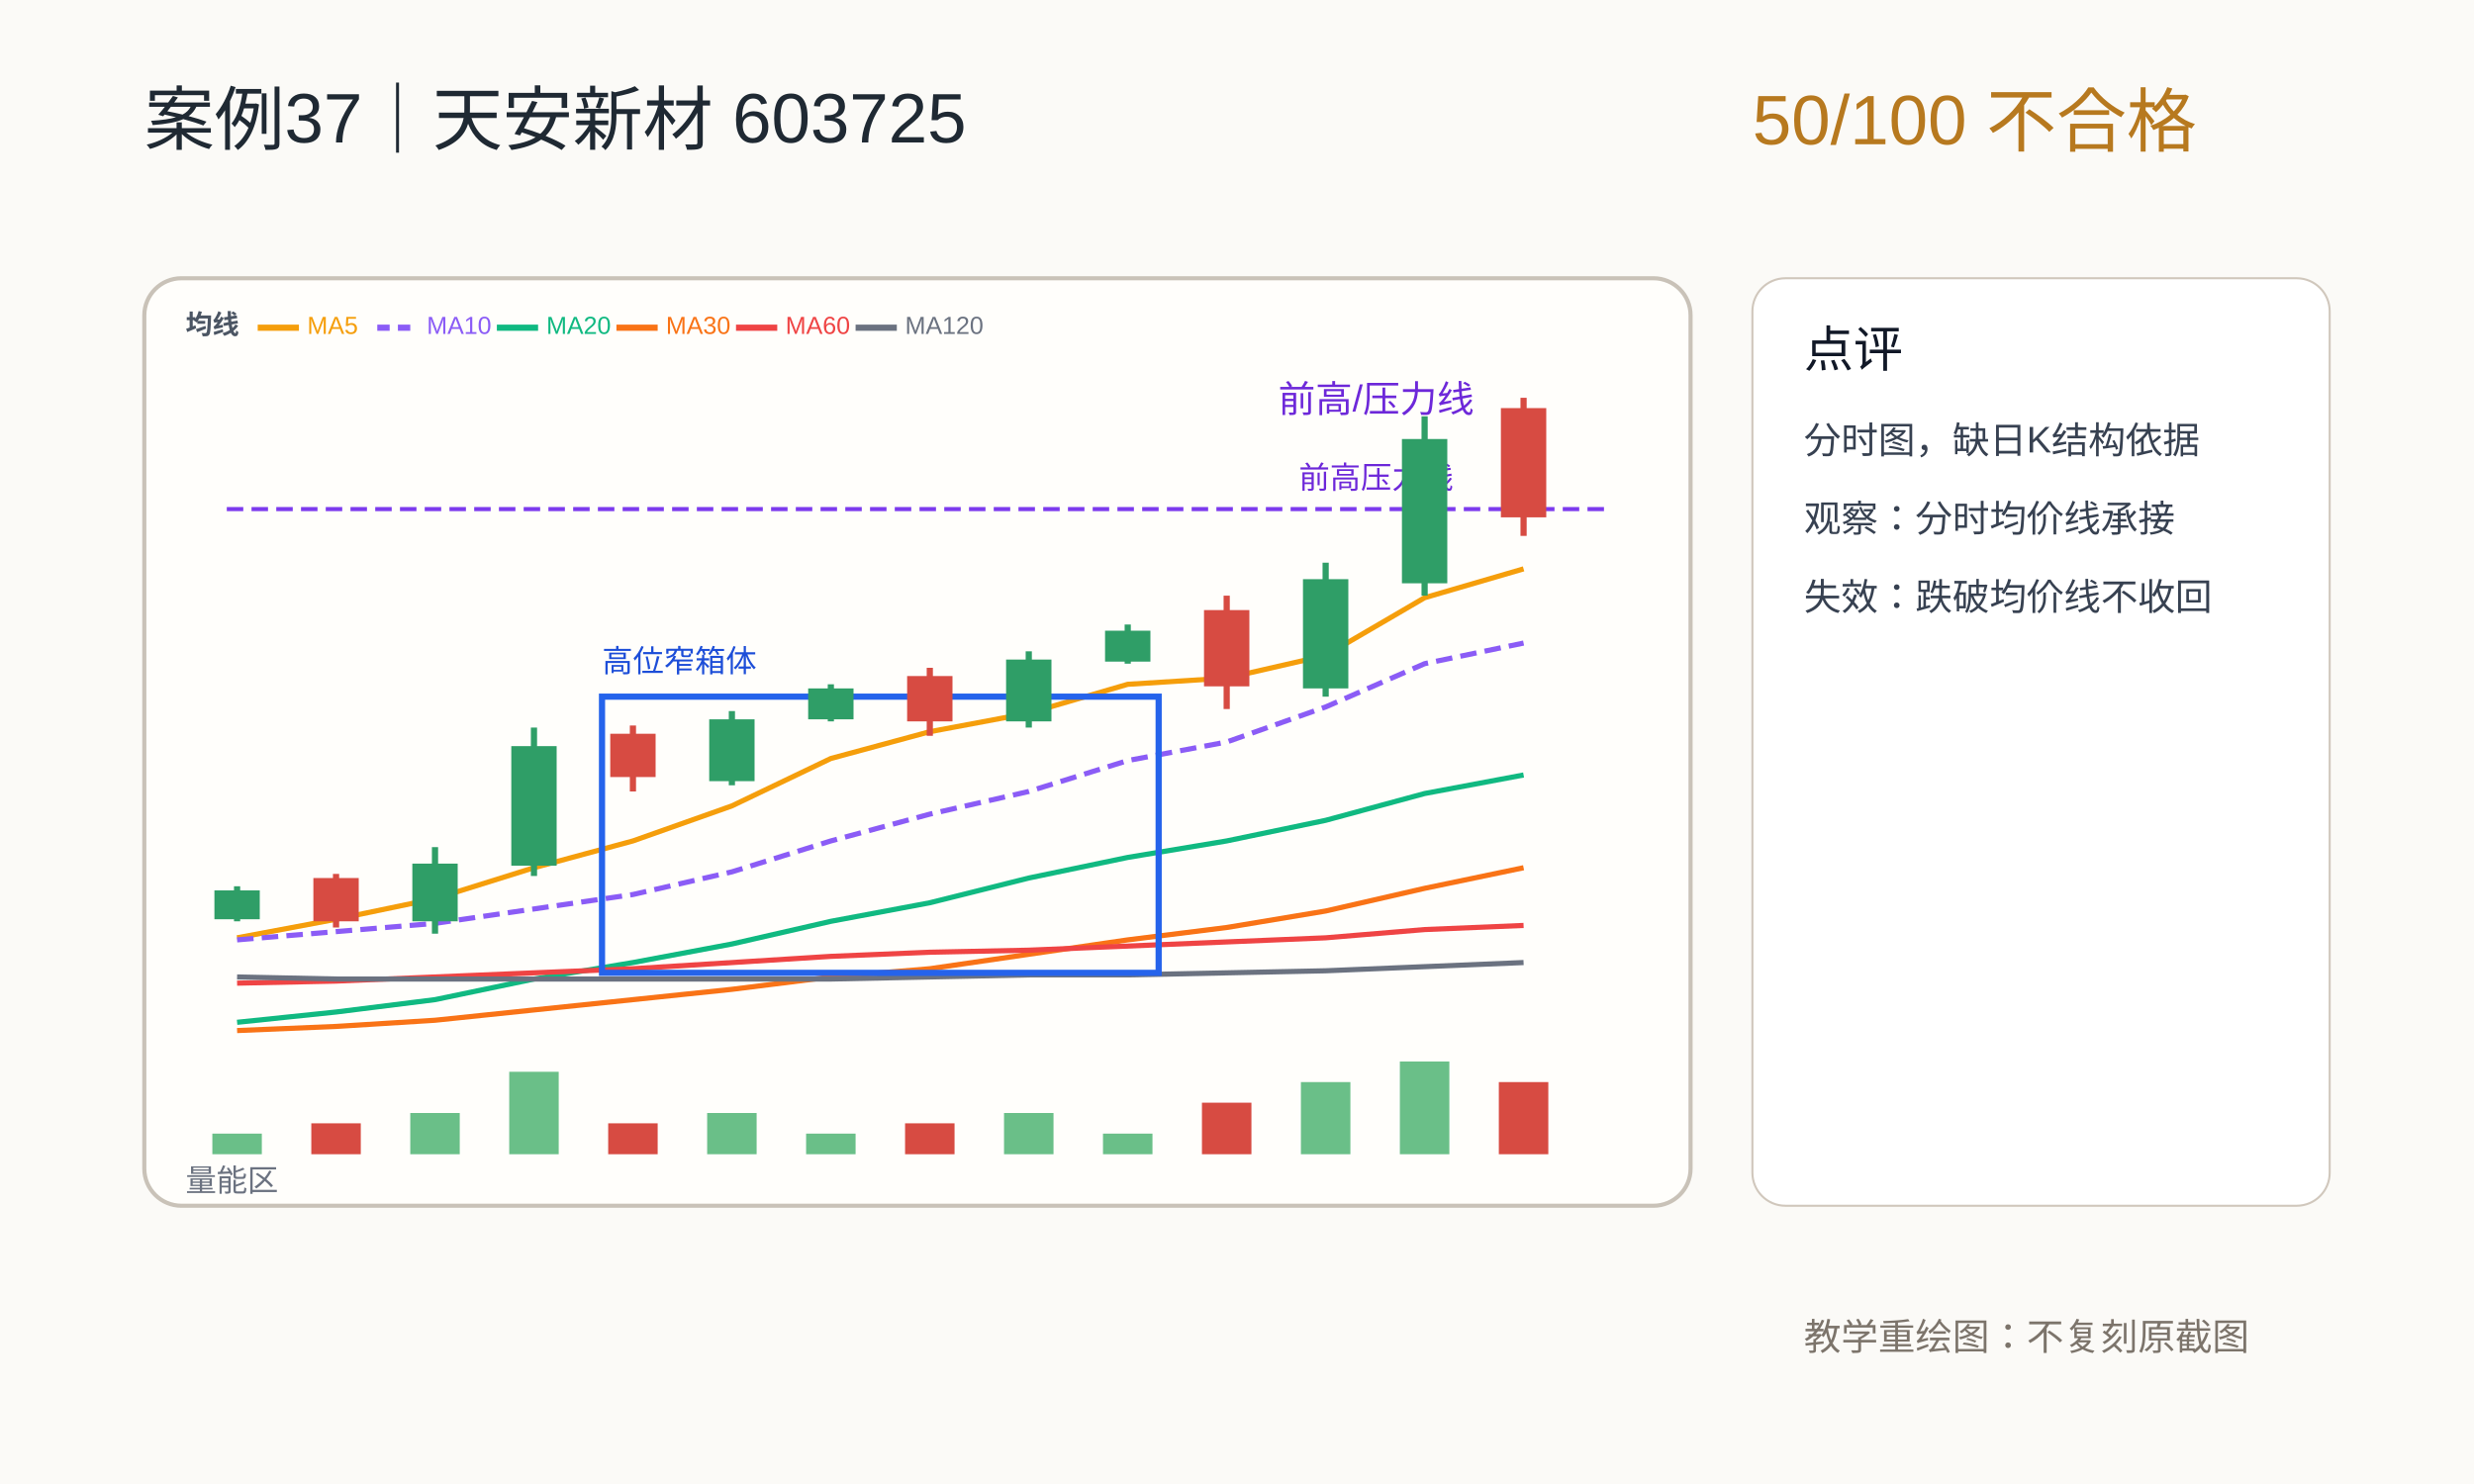
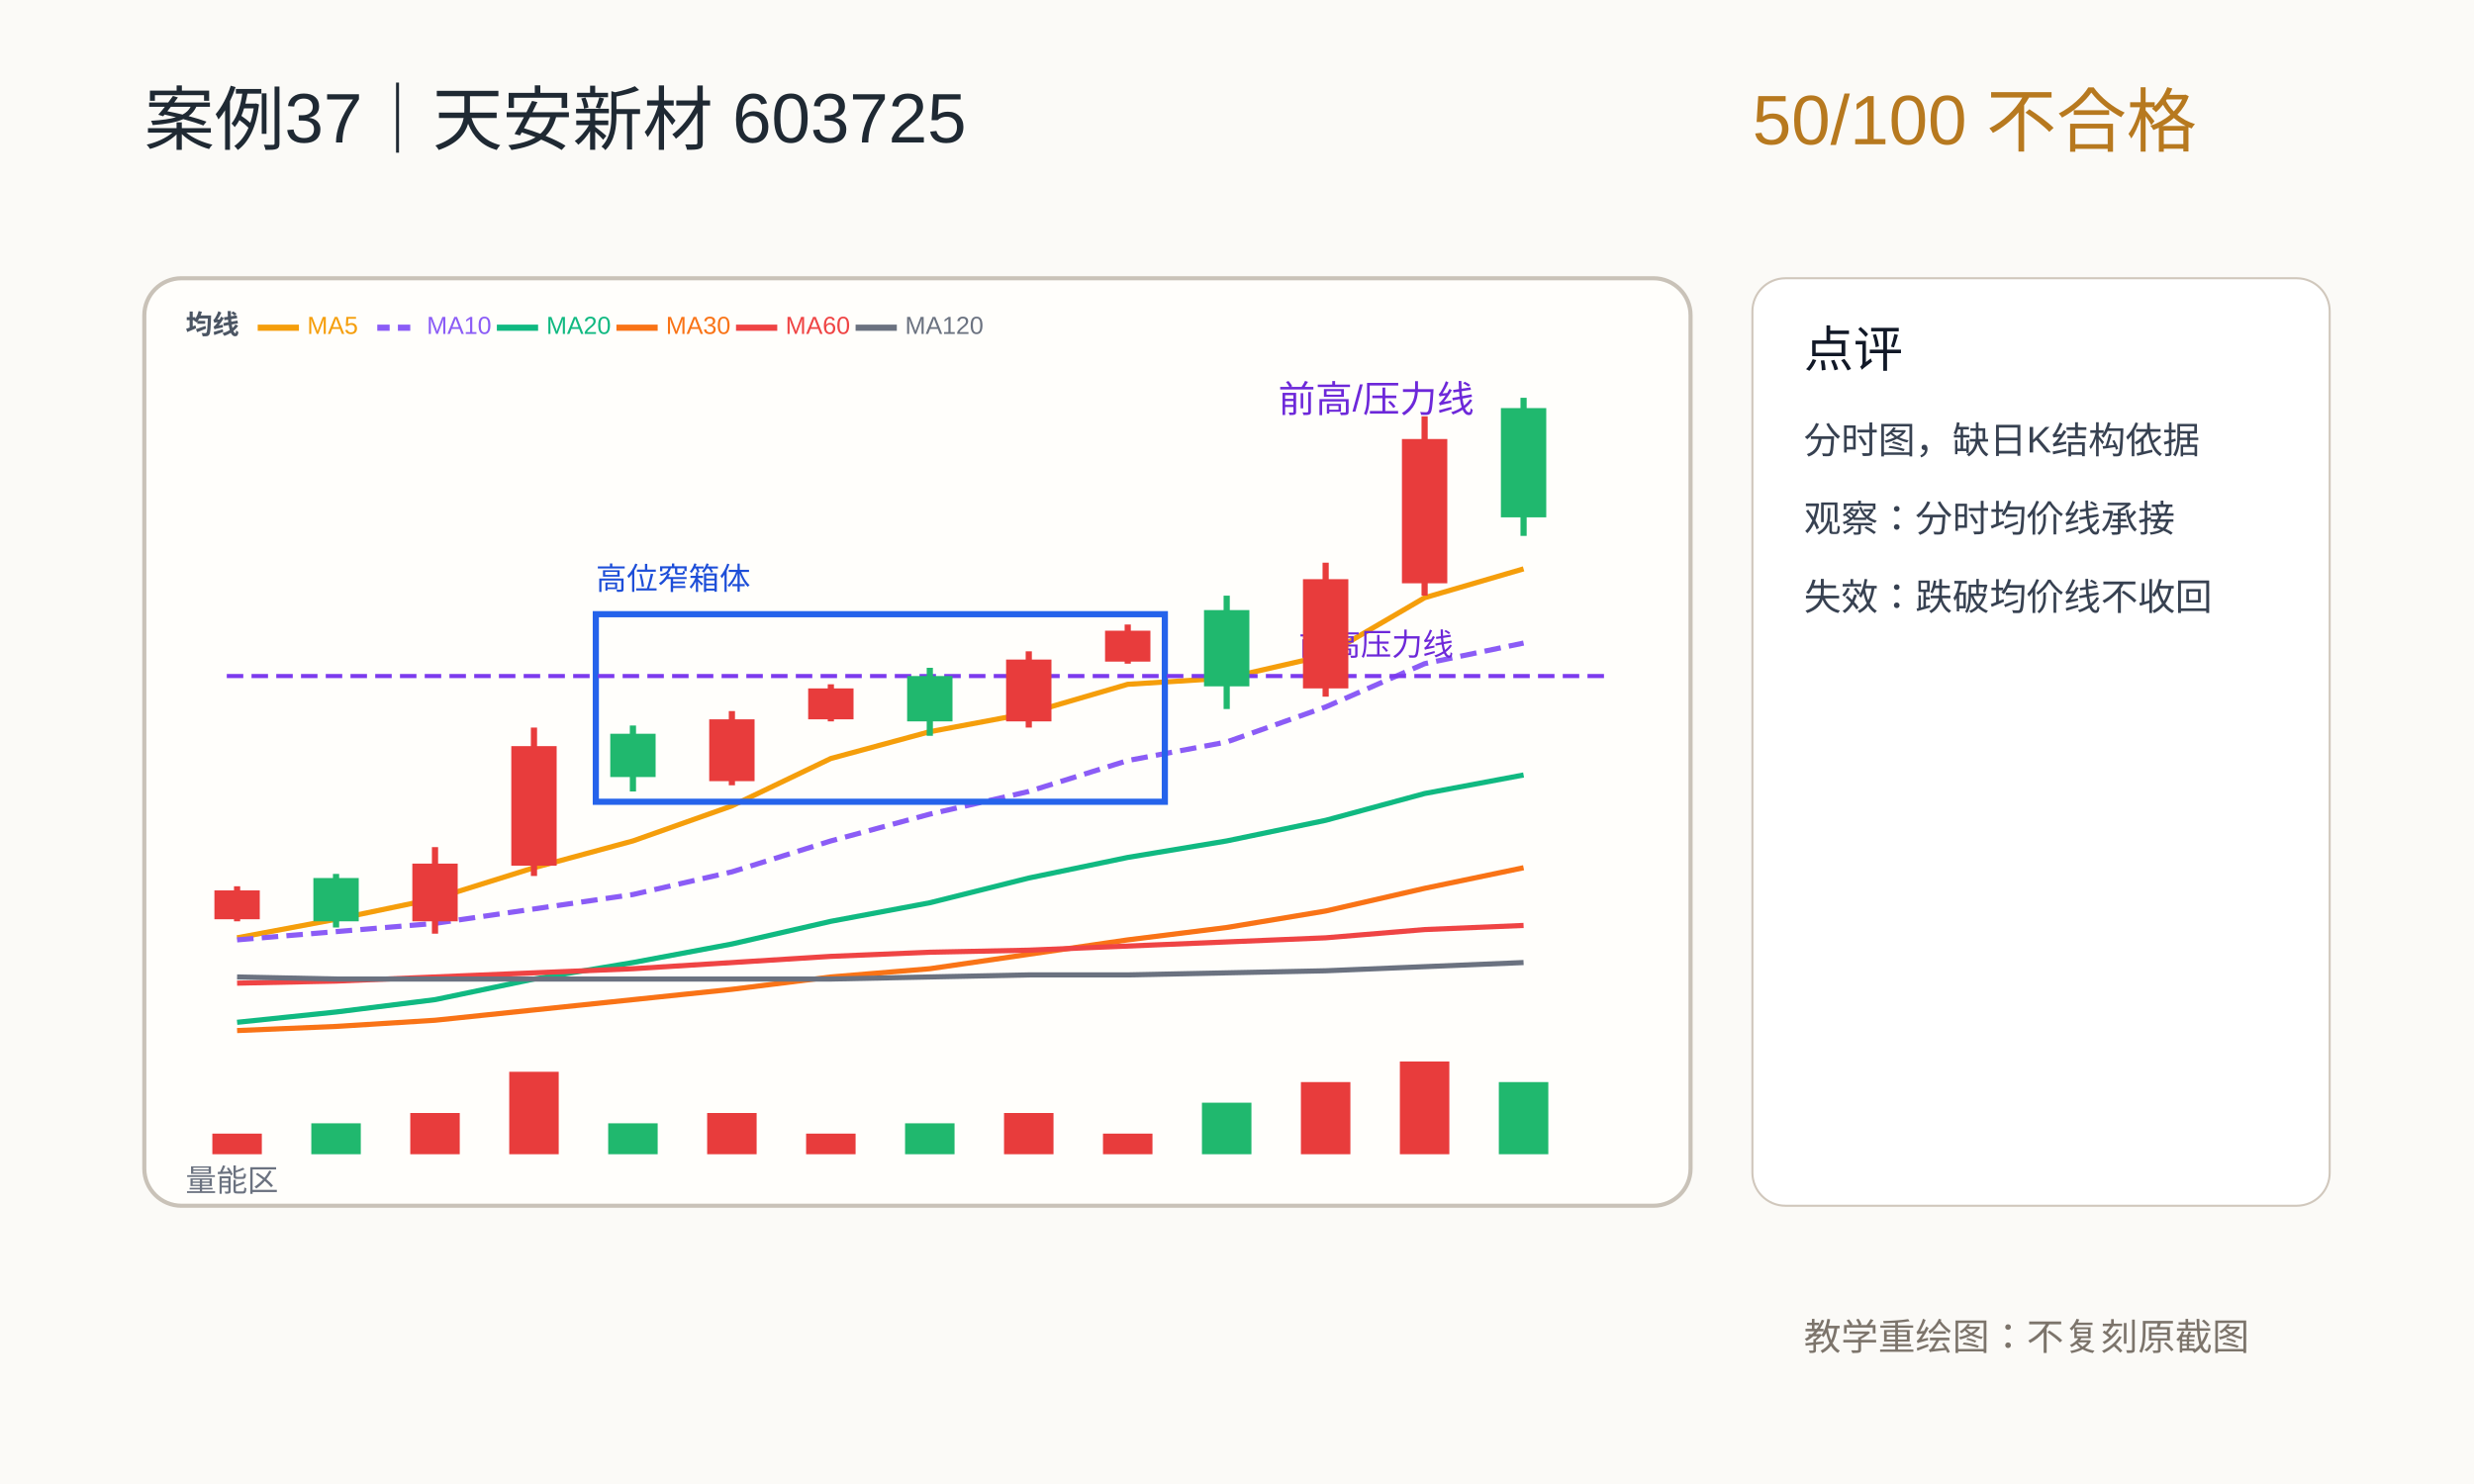
<svg xmlns="http://www.w3.org/2000/svg" width="1200" height="720" viewBox="0 0 1200 720">
  <rect width="1200" height="720" fill="#fbfaf7" />
  <rect x="70" y="135" width="750" height="450" rx="18" fill="#fffefb" stroke="#c9c2b8" stroke-width="2" />
  <text x="70" y="70" font-size="34" font-family="PingFang SC, Arial" fill="#1f2933">案例37｜天安新材 603725</text>
  <text x="850" y="70" font-size="34" font-family="PingFang SC, Arial" fill="#b7791f">50/100  不合格</text>
  <text x="620" y="200" font-size="18" font-family="PingFang SC, Arial" fill="#6d28d9">前高/压力线</text>
  <text x="90" y="162" font-size="13" font-family="PingFang SC, Arial" fill="#4b5563" font-weight="bold">均线</text>
  <line x1="125" y1="159" x2="145" y2="159" stroke="#f59e0b" stroke-width="3" />
  <text x="149" y="162" font-size="12" font-family="PingFang SC, Arial" fill="#f59e0b">MA5</text>
  <line x1="183" y1="159" x2="203" y2="159" stroke="#8b5cf6" stroke-width="3" stroke-dasharray="6,4" />
  <text x="207" y="162" font-size="12" font-family="PingFang SC, Arial" fill="#8b5cf6">MA10</text>
  <line x1="241" y1="159" x2="261" y2="159" stroke="#10b981" stroke-width="3" />
  <text x="265" y="162" font-size="12" font-family="PingFang SC, Arial" fill="#10b981">MA20</text>
  <line x1="299" y1="159" x2="319" y2="159" stroke="#f97316" stroke-width="3" />
  <text x="323" y="162" font-size="12" font-family="PingFang SC, Arial" fill="#f97316">MA30</text>
  <line x1="357" y1="159" x2="377" y2="159" stroke="#ef4444" stroke-width="3" />
  <text x="381" y="162" font-size="12" font-family="PingFang SC, Arial" fill="#ef4444">MA60</text>
  <line x1="415" y1="159" x2="435" y2="159" stroke="#6b7280" stroke-width="3" />
  <text x="439" y="162" font-size="12" font-family="PingFang SC, Arial" fill="#6b7280">MA120</text>
  <polyline points="115,455 163,446 211,436 259,421 307,408 355,391 403,368 451,355 499,346 547,332 595,329 643,318 691,290 739,276" fill="none" stroke="#f59e0b" stroke-width="2.5" />
  <polyline points="115,456 163,452 211,448 259,441 307,434 355,423 403,408 451,395 499,384 547,369 595,360 643,343 691,322 739,312" fill="none" stroke="#8b5cf6" stroke-width="2.5" stroke-dasharray="8,4" />
  <polyline points="115,496 163,491 211,485 259,475 307,467 355,458 403,447 451,438 499,426 547,416 595,408 643,398 691,385 739,376" fill="none" stroke="#10b981" stroke-width="2.5" />
  <polyline points="115,500 163,498 211,495 259,490 307,485 355,480 403,474 451,470 499,463 547,456 595,450 643,442 691,431 739,421" fill="none" stroke="#f97316" stroke-width="2.5" />
  <polyline points="115,477 163,476 211,474 259,472 307,470 355,467 403,464 451,462 499,461 547,459 595,457 643,455 691,451 739,449" fill="none" stroke="#ef4444" stroke-width="2.5" />
  <polyline points="115,474 163,475 211,475 259,475 307,475 355,475 403,475 451,474 499,473 547,473 595,472 643,471 691,469 739,467" fill="none" stroke="#6b7280" stroke-width="2.5" />
-   <line x1="110" y1="247" x2="780" y2="247" stroke="#7c3aed" stroke-width="2" stroke-dasharray="8,4" />
-   <text x="630" y="237" font-size="15" font-family="PingFang SC, Arial" fill="#6d28d9">前高压力线</text>
-   <rect x="292" y="338" width="270" height="134" fill="none" stroke="#2563eb" stroke-width="3" />
-   <text x="292" y="326" font-size="15" font-family="PingFang SC, Arial" fill="#1d4ed8">高位窄箱体</text>
-   <line x1="115" y1="430" x2="115" y2="447" stroke="#2f9e67" stroke-width="3" />
-   <rect x="104" y="432" width="22" height="14" fill="#2f9e67" />
-   <line x1="163" y1="424" x2="163" y2="450" stroke="#d74b42" stroke-width="3" />
-   <rect x="152" y="426" width="22" height="21" fill="#d74b42" />
-   <line x1="211" y1="411" x2="211" y2="453" stroke="#2f9e67" stroke-width="3" />
-   <rect x="200" y="419" width="22" height="28" fill="#2f9e67" />
-   <line x1="259" y1="353" x2="259" y2="425" stroke="#2f9e67" stroke-width="3" />
-   <rect x="248" y="362" width="22" height="58" fill="#2f9e67" />
-   <line x1="307" y1="352" x2="307" y2="384" stroke="#d74b42" stroke-width="3" />
-   <rect x="296" y="356" width="22" height="21" fill="#d74b42" />
-   <line x1="355" y1="345" x2="355" y2="381" stroke="#2f9e67" stroke-width="3" />
-   <rect x="344" y="349" width="22" height="30" fill="#2f9e67" />
-   <line x1="403" y1="332" x2="403" y2="350" stroke="#2f9e67" stroke-width="3" />
-   <rect x="392" y="334" width="22" height="15" fill="#2f9e67" />
-   <line x1="451" y1="324" x2="451" y2="357" stroke="#d74b42" stroke-width="3" />
-   <rect x="440" y="328" width="22" height="22" fill="#d74b42" />
-   <line x1="499" y1="316" x2="499" y2="353" stroke="#2f9e67" stroke-width="3" />
-   <rect x="488" y="320" width="22" height="30" fill="#2f9e67" />
-   <line x1="547" y1="303" x2="547" y2="322" stroke="#2f9e67" stroke-width="3" />
-   <rect x="536" y="306" width="22" height="15" fill="#2f9e67" />
-   <line x1="595" y1="289" x2="595" y2="344" stroke="#d74b42" stroke-width="3" />
-   <rect x="584" y="296" width="22" height="37" fill="#d74b42" />
-   <line x1="643" y1="273" x2="643" y2="338" stroke="#2f9e67" stroke-width="3" />
-   <rect x="632" y="281" width="22" height="53" fill="#2f9e67" />
-   <line x1="691" y1="202" x2="691" y2="289" stroke="#2f9e67" stroke-width="3" />
-   <rect x="680" y="213" width="22" height="70" fill="#2f9e67" />
-   <line x1="739" y1="193" x2="739" y2="260" stroke="#d74b42" stroke-width="3" />
-   <rect x="728" y="198" width="22" height="53" fill="#d74b42" />
-   <rect x="103" y="550" width="24" height="10" fill="#6abf88" />
-   <rect x="151" y="545" width="24" height="15" fill="#d74b42" />
-   <rect x="199" y="540" width="24" height="20" fill="#6abf88" />
-   <rect x="247" y="520" width="24" height="40" fill="#6abf88" />
-   <rect x="295" y="545" width="24" height="15" fill="#d74b42" />
-   <rect x="343" y="540" width="24" height="20" fill="#6abf88" />
-   <rect x="391" y="550" width="24" height="10" fill="#6abf88" />
-   <rect x="439" y="545" width="24" height="15" fill="#d74b42" />
-   <rect x="487" y="540" width="24" height="20" fill="#6abf88" />
-   <rect x="535" y="550" width="24" height="10" fill="#6abf88" />
-   <rect x="583" y="535" width="24" height="25" fill="#d74b42" />
-   <rect x="631" y="525" width="24" height="35" fill="#6abf88" />
-   <rect x="679" y="515" width="24" height="45" fill="#6abf88" />
-   <rect x="727" y="525" width="24" height="35" fill="#d74b42" />
+   <rect x="289" y="298" width="276" height="91" fill="none" stroke="#2563eb" stroke-width="3" />
+   <text x="289" y="286" font-size="15" font-family="PingFang SC, Arial" fill="#1d4ed8">高位窄箱体</text>
+   <line x1="110" y1="328" x2="780" y2="328" stroke="#7c3aed" stroke-width="2" stroke-dasharray="8,4" />
+   <text x="630" y="318" font-size="15" font-family="PingFang SC, Arial" fill="#6d28d9">前高压力线</text>
+   <line x1="115" y1="430" x2="115" y2="447" stroke="#e83c3c" stroke-width="3" />
+   <rect x="104" y="432" width="22" height="14" fill="#e83c3c" />
+   <line x1="163" y1="424" x2="163" y2="450" stroke="#20b86e" stroke-width="3" />
+   <rect x="152" y="426" width="22" height="21" fill="#20b86e" />
+   <line x1="211" y1="411" x2="211" y2="453" stroke="#e83c3c" stroke-width="3" />
+   <rect x="200" y="419" width="22" height="28" fill="#e83c3c" />
+   <line x1="259" y1="353" x2="259" y2="425" stroke="#e83c3c" stroke-width="3" />
+   <rect x="248" y="362" width="22" height="58" fill="#e83c3c" />
+   <line x1="307" y1="352" x2="307" y2="384" stroke="#20b86e" stroke-width="3" />
+   <rect x="296" y="356" width="22" height="21" fill="#20b86e" />
+   <line x1="355" y1="345" x2="355" y2="381" stroke="#e83c3c" stroke-width="3" />
+   <rect x="344" y="349" width="22" height="30" fill="#e83c3c" />
+   <line x1="403" y1="332" x2="403" y2="350" stroke="#e83c3c" stroke-width="3" />
+   <rect x="392" y="334" width="22" height="15" fill="#e83c3c" />
+   <line x1="451" y1="324" x2="451" y2="357" stroke="#20b86e" stroke-width="3" />
+   <rect x="440" y="328" width="22" height="22" fill="#20b86e" />
+   <line x1="499" y1="316" x2="499" y2="353" stroke="#e83c3c" stroke-width="3" />
+   <rect x="488" y="320" width="22" height="30" fill="#e83c3c" />
+   <line x1="547" y1="303" x2="547" y2="322" stroke="#e83c3c" stroke-width="3" />
+   <rect x="536" y="306" width="22" height="15" fill="#e83c3c" />
+   <line x1="595" y1="289" x2="595" y2="344" stroke="#20b86e" stroke-width="3" />
+   <rect x="584" y="296" width="22" height="37" fill="#20b86e" />
+   <line x1="643" y1="273" x2="643" y2="338" stroke="#e83c3c" stroke-width="3" />
+   <rect x="632" y="281" width="22" height="53" fill="#e83c3c" />
+   <line x1="691" y1="202" x2="691" y2="289" stroke="#e83c3c" stroke-width="3" />
+   <rect x="680" y="213" width="22" height="70" fill="#e83c3c" />
+   <line x1="739" y1="193" x2="739" y2="260" stroke="#20b86e" stroke-width="3" />
+   <rect x="728" y="198" width="22" height="53" fill="#20b86e" />
+   <rect x="103" y="550" width="24" height="10" fill="#e83c3c" />
+   <rect x="151" y="545" width="24" height="15" fill="#20b86e" />
+   <rect x="199" y="540" width="24" height="20" fill="#e83c3c" />
+   <rect x="247" y="520" width="24" height="40" fill="#e83c3c" />
+   <rect x="295" y="545" width="24" height="15" fill="#20b86e" />
+   <rect x="343" y="540" width="24" height="20" fill="#e83c3c" />
+   <rect x="391" y="550" width="24" height="10" fill="#e83c3c" />
+   <rect x="439" y="545" width="24" height="15" fill="#20b86e" />
+   <rect x="487" y="540" width="24" height="20" fill="#e83c3c" />
+   <rect x="535" y="550" width="24" height="10" fill="#e83c3c" />
+   <rect x="583" y="535" width="24" height="25" fill="#20b86e" />
+   <rect x="631" y="525" width="24" height="35" fill="#e83c3c" />
+   <rect x="679" y="515" width="24" height="45" fill="#e83c3c" />
+   <rect x="727" y="525" width="24" height="35" fill="#20b86e" />
  <text x="90" y="578" font-size="15" font-family="PingFang SC, Arial" fill="#6b7280">量能区</text>
  <rect x="850" y="135" width="280" height="450" rx="16" fill="#ffffff" stroke="#d0c7bc" />
  <text x="875" y="178" font-size="24" font-family="PingFang SC, Arial" fill="#111827">点评</text>
  <text x="875" y="220" font-size="18" font-family="PingFang SC, Arial" fill="#374151">分时图，缺日K结构依据</text>
  <text x="875" y="258" font-size="18" font-family="PingFang SC, Arial" fill="#374151">观察：分时均价线承接</text>
  <text x="875" y="296" font-size="18" font-family="PingFang SC, Arial" fill="#374151">失效：跌破均价线不收回</text>
  <text x="875" y="655" font-size="18" font-family="PingFang SC, Arial" fill="#7c746b">教学重绘图：不复刻原截图</text>
</svg>
